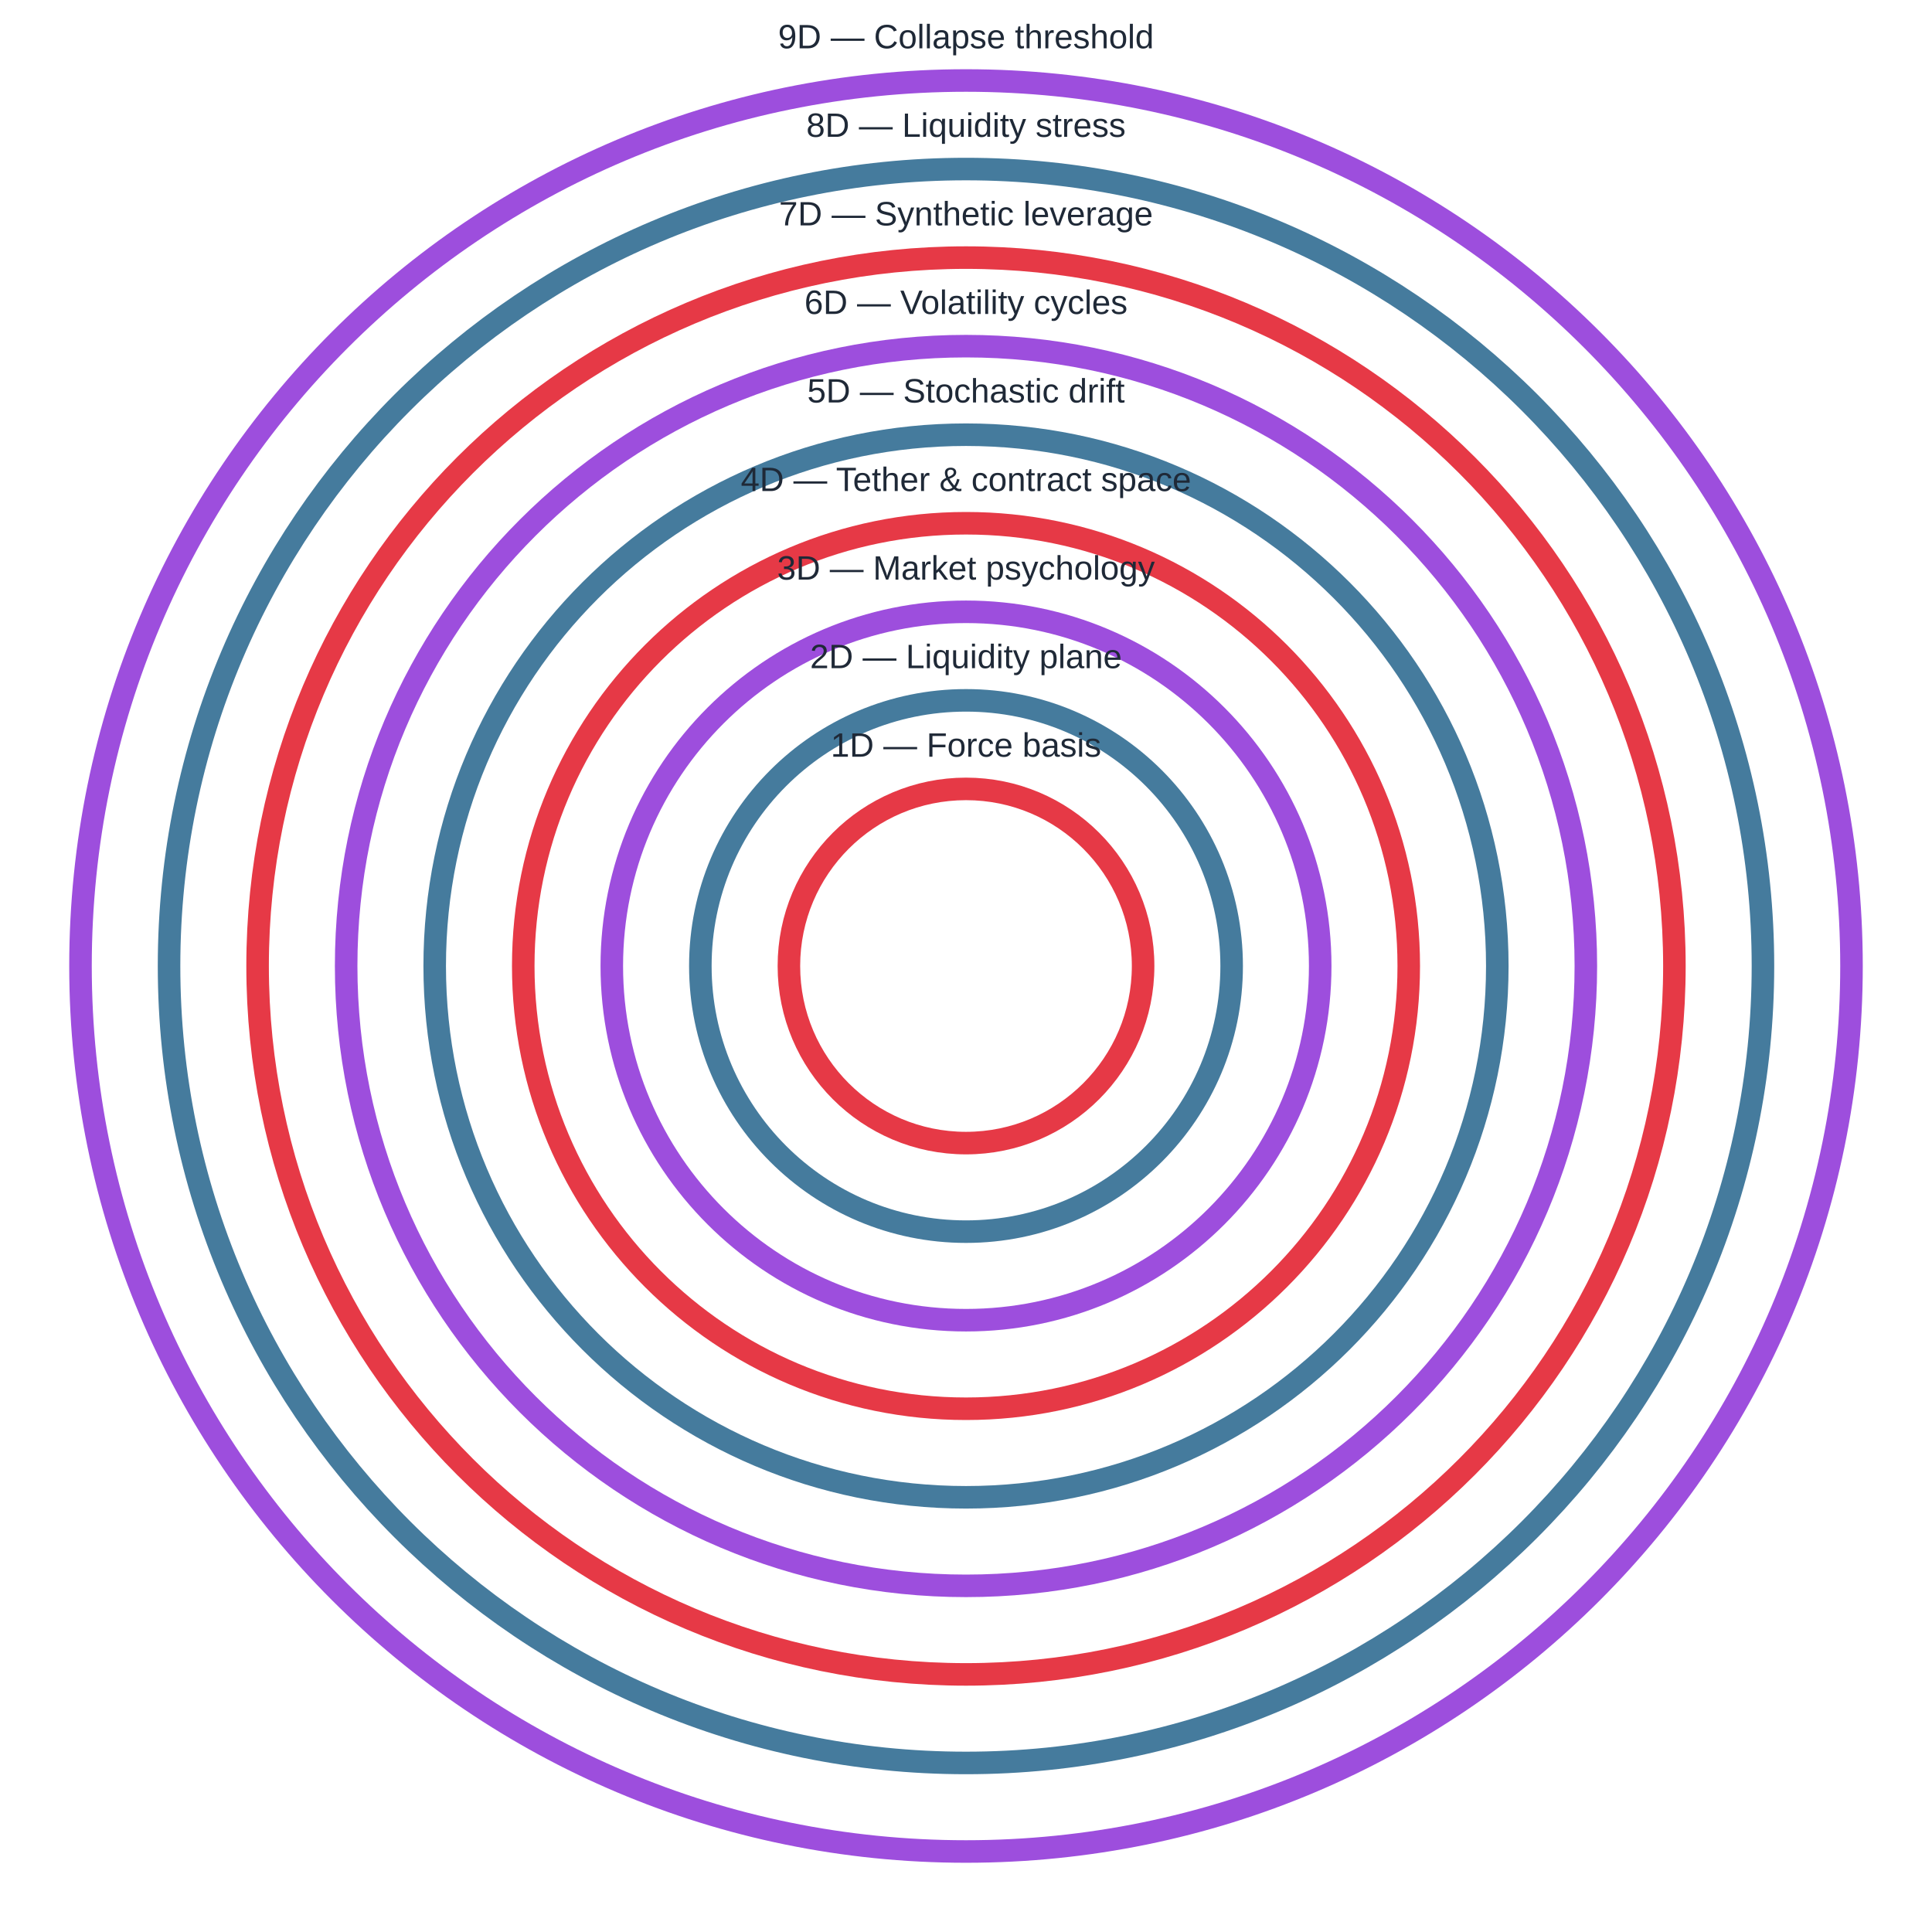
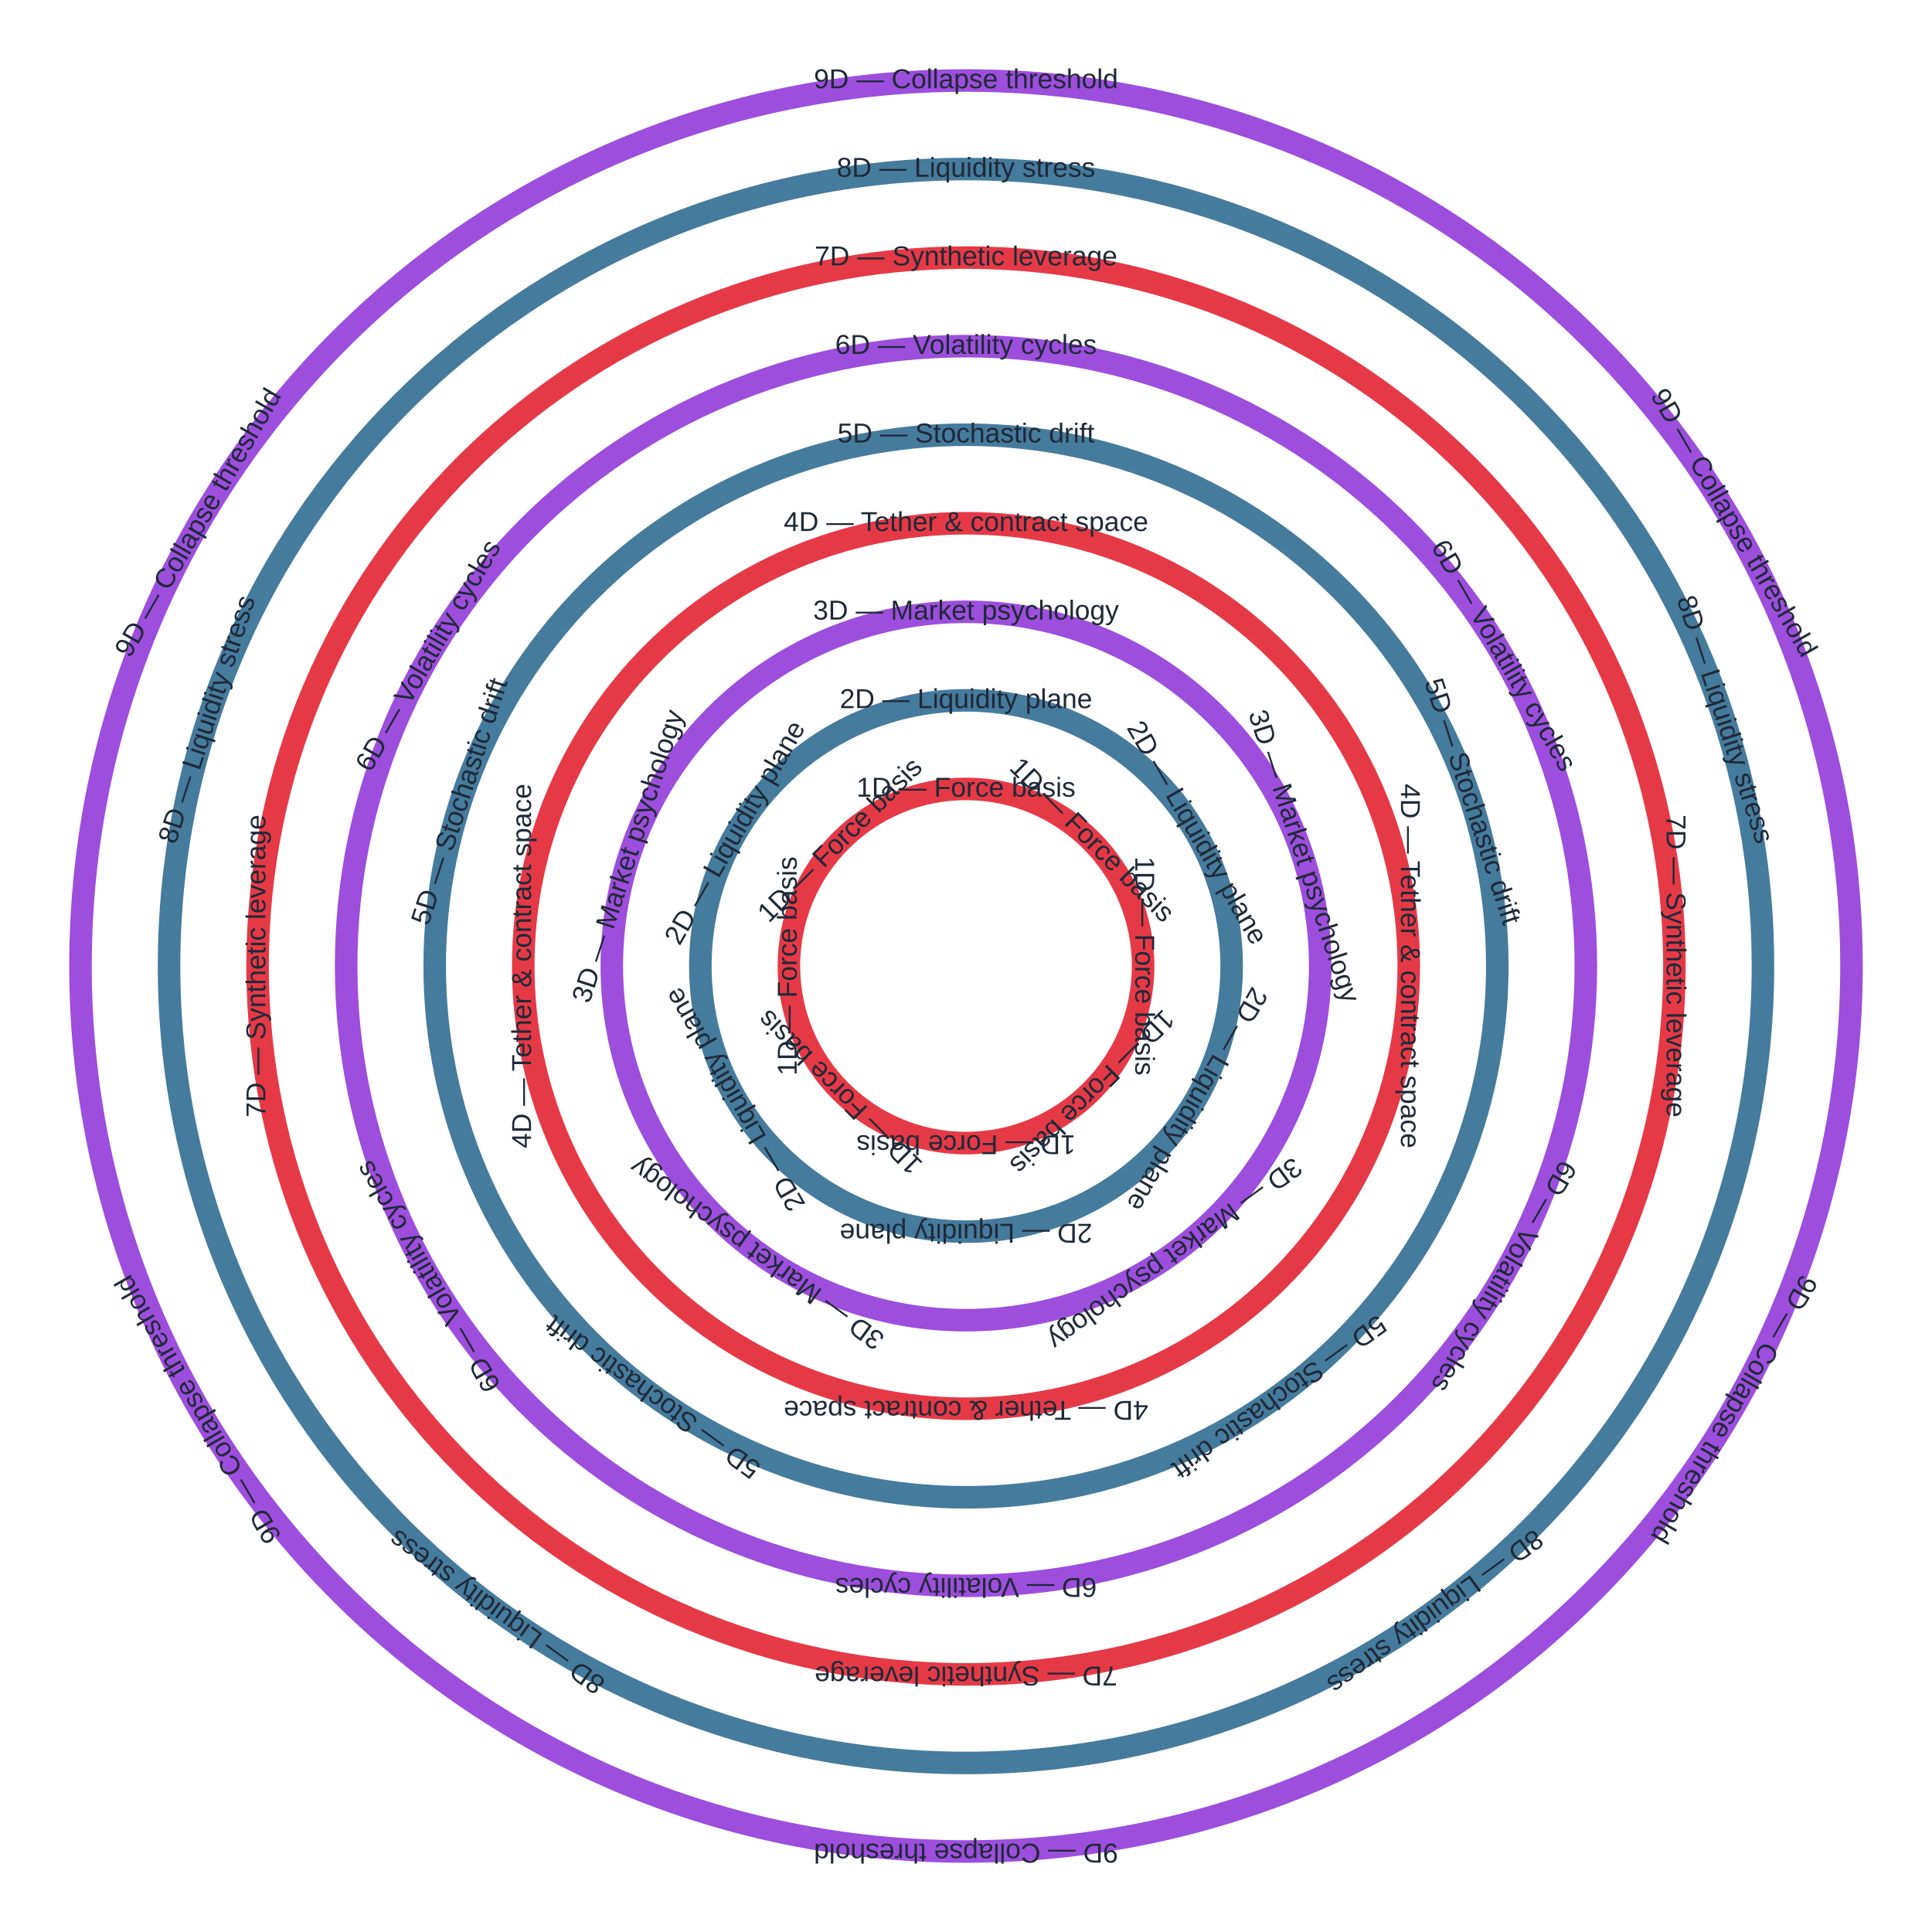
<svg xmlns="http://www.w3.org/2000/svg" width="2400" height="2400" viewBox="0 0 2400 2400">
  <defs>
    <style>
      .ring { fill: none; stroke-width: 28; }
-       .txt  { font-family: Arial, sans-serif; font-size: 42px; fill: #1f2937; text-anchor: middle; }
+       .txt  { font-family: Arial, sans-serif; font-size: 34px; fill: #1f2937; text-anchor: middle; dominant-baseline: middle; }
      .forces { stroke: #E63946; }
      .fluids { stroke: #457B9D; }
      .freqs  { stroke: #9D4EDD; }
    </style>
  </defs>
  <g transform="translate(1200,1200)">
    <circle class="ring forces" r="220" />
    <circle class="ring fluids" r="330" />
    <circle class="ring freqs" r="440" />
    <circle class="ring forces" r="550" />
    <circle class="ring fluids" r="660" />
    <circle class="ring freqs" r="770" />
    <circle class="ring forces" r="880" />
    <circle class="ring fluids" r="990" />
    <circle class="ring freqs" r="1100" />
  </g>
-   <text class="txt" x="1200" y="940">1D — Force basis</text>
-   <text class="txt" x="1200" y="830">2D — Liquidity plane</text>
-   <text class="txt" x="1200" y="720">3D — Market psychology</text>
-   <text class="txt" x="1200" y="610">4D — Tether &amp; contract space</text>
-   <text class="txt" x="1200" y="500">5D — Stochastic drift</text>
-   <text class="txt" x="1200" y="390">6D — Volatility cycles</text>
-   <text class="txt" x="1200" y="280">7D — Synthetic leverage</text>
-   <text class="txt" x="1200" y="170">8D — Liquidity stress</text>
-   <text class="txt" x="1200" y="60">9D — Collapse threshold</text>
+   <g transform="translate(1200,1200)">
+     <g>
+       <circle r="220" fill="none" />
+       <text class="txt" transform="rotate(0) translate(0,-220)">1D — Force basis</text>
+       <text class="txt" transform="rotate(45) translate(0,-220)">1D — Force basis</text>
+       <text class="txt" transform="rotate(90) translate(0,-220)">1D — Force basis</text>
+       <text class="txt" transform="rotate(135) translate(0,-220)">1D — Force basis</text>
+       <text class="txt" transform="rotate(180) translate(0,-220)">1D — Force basis</text>
+       <text class="txt" transform="rotate(225) translate(0,-220)">1D — Force basis</text>
+       <text class="txt" transform="rotate(270) translate(0,-220)">1D — Force basis</text>
+       <text class="txt" transform="rotate(315) translate(0,-220)">1D — Force basis</text>
+     </g>
+     <g>
+       <text class="txt" transform="rotate(0) translate(0,-330)">2D — Liquidity plane</text>
+       <text class="txt" transform="rotate(60) translate(0,-330)">2D — Liquidity plane</text>
+       <text class="txt" transform="rotate(120) translate(0,-330)">2D — Liquidity plane</text>
+       <text class="txt" transform="rotate(180) translate(0,-330)">2D — Liquidity plane</text>
+       <text class="txt" transform="rotate(240) translate(0,-330)">2D — Liquidity plane</text>
+       <text class="txt" transform="rotate(300) translate(0,-330)">2D — Liquidity plane</text>
+     </g>
+     <g>
+       <text class="txt" transform="rotate(0) translate(0,-440)">3D — Market psychology</text>
+       <text class="txt" transform="rotate(72) translate(0,-440)">3D — Market psychology</text>
+       <text class="txt" transform="rotate(144) translate(0,-440)">3D — Market psychology</text>
+       <text class="txt" transform="rotate(216) translate(0,-440)">3D — Market psychology</text>
+       <text class="txt" transform="rotate(288) translate(0,-440)">3D — Market psychology</text>
+     </g>
+     <g>
+       <text class="txt" transform="rotate(0) translate(0,-550)">4D — Tether &amp; contract space</text>
+       <text class="txt" transform="rotate(90) translate(0,-550)">4D — Tether &amp; contract space</text>
+       <text class="txt" transform="rotate(180) translate(0,-550)">4D — Tether &amp; contract space</text>
+       <text class="txt" transform="rotate(270) translate(0,-550)">4D — Tether &amp; contract space</text>
+     </g>
+     <g>
+       <text class="txt" transform="rotate(0) translate(0,-660)">5D — Stochastic drift</text>
+       <text class="txt" transform="rotate(72) translate(0,-660)">5D — Stochastic drift</text>
+       <text class="txt" transform="rotate(144) translate(0,-660)">5D — Stochastic drift</text>
+       <text class="txt" transform="rotate(216) translate(0,-660)">5D — Stochastic drift</text>
+       <text class="txt" transform="rotate(288) translate(0,-660)">5D — Stochastic drift</text>
+     </g>
+     <g>
+       <text class="txt" transform="rotate(0) translate(0,-770)">6D — Volatility cycles</text>
+       <text class="txt" transform="rotate(60) translate(0,-770)">6D — Volatility cycles</text>
+       <text class="txt" transform="rotate(120) translate(0,-770)">6D — Volatility cycles</text>
+       <text class="txt" transform="rotate(180) translate(0,-770)">6D — Volatility cycles</text>
+       <text class="txt" transform="rotate(240) translate(0,-770)">6D — Volatility cycles</text>
+       <text class="txt" transform="rotate(300) translate(0,-770)">6D — Volatility cycles</text>
+     </g>
+     <g>
+       <text class="txt" transform="rotate(0) translate(0,-880)">7D — Synthetic leverage</text>
+       <text class="txt" transform="rotate(90) translate(0,-880)">7D — Synthetic leverage</text>
+       <text class="txt" transform="rotate(180) translate(0,-880)">7D — Synthetic leverage</text>
+       <text class="txt" transform="rotate(270) translate(0,-880)">7D — Synthetic leverage</text>
+     </g>
+     <g>
+       <text class="txt" transform="rotate(0) translate(0,-990)">8D — Liquidity stress</text>
+       <text class="txt" transform="rotate(72) translate(0,-990)">8D — Liquidity stress</text>
+       <text class="txt" transform="rotate(144) translate(0,-990)">8D — Liquidity stress</text>
+       <text class="txt" transform="rotate(216) translate(0,-990)">8D — Liquidity stress</text>
+       <text class="txt" transform="rotate(288) translate(0,-990)">8D — Liquidity stress</text>
+     </g>
+     <g>
+       <text class="txt" transform="rotate(0) translate(0,-1100)">9D — Collapse threshold</text>
+       <text class="txt" transform="rotate(60) translate(0,-1100)">9D — Collapse threshold</text>
+       <text class="txt" transform="rotate(120) translate(0,-1100)">9D — Collapse threshold</text>
+       <text class="txt" transform="rotate(180) translate(0,-1100)">9D — Collapse threshold</text>
+       <text class="txt" transform="rotate(240) translate(0,-1100)">9D — Collapse threshold</text>
+       <text class="txt" transform="rotate(300) translate(0,-1100)">9D — Collapse threshold</text>
+     </g>
+   </g>
</svg>
